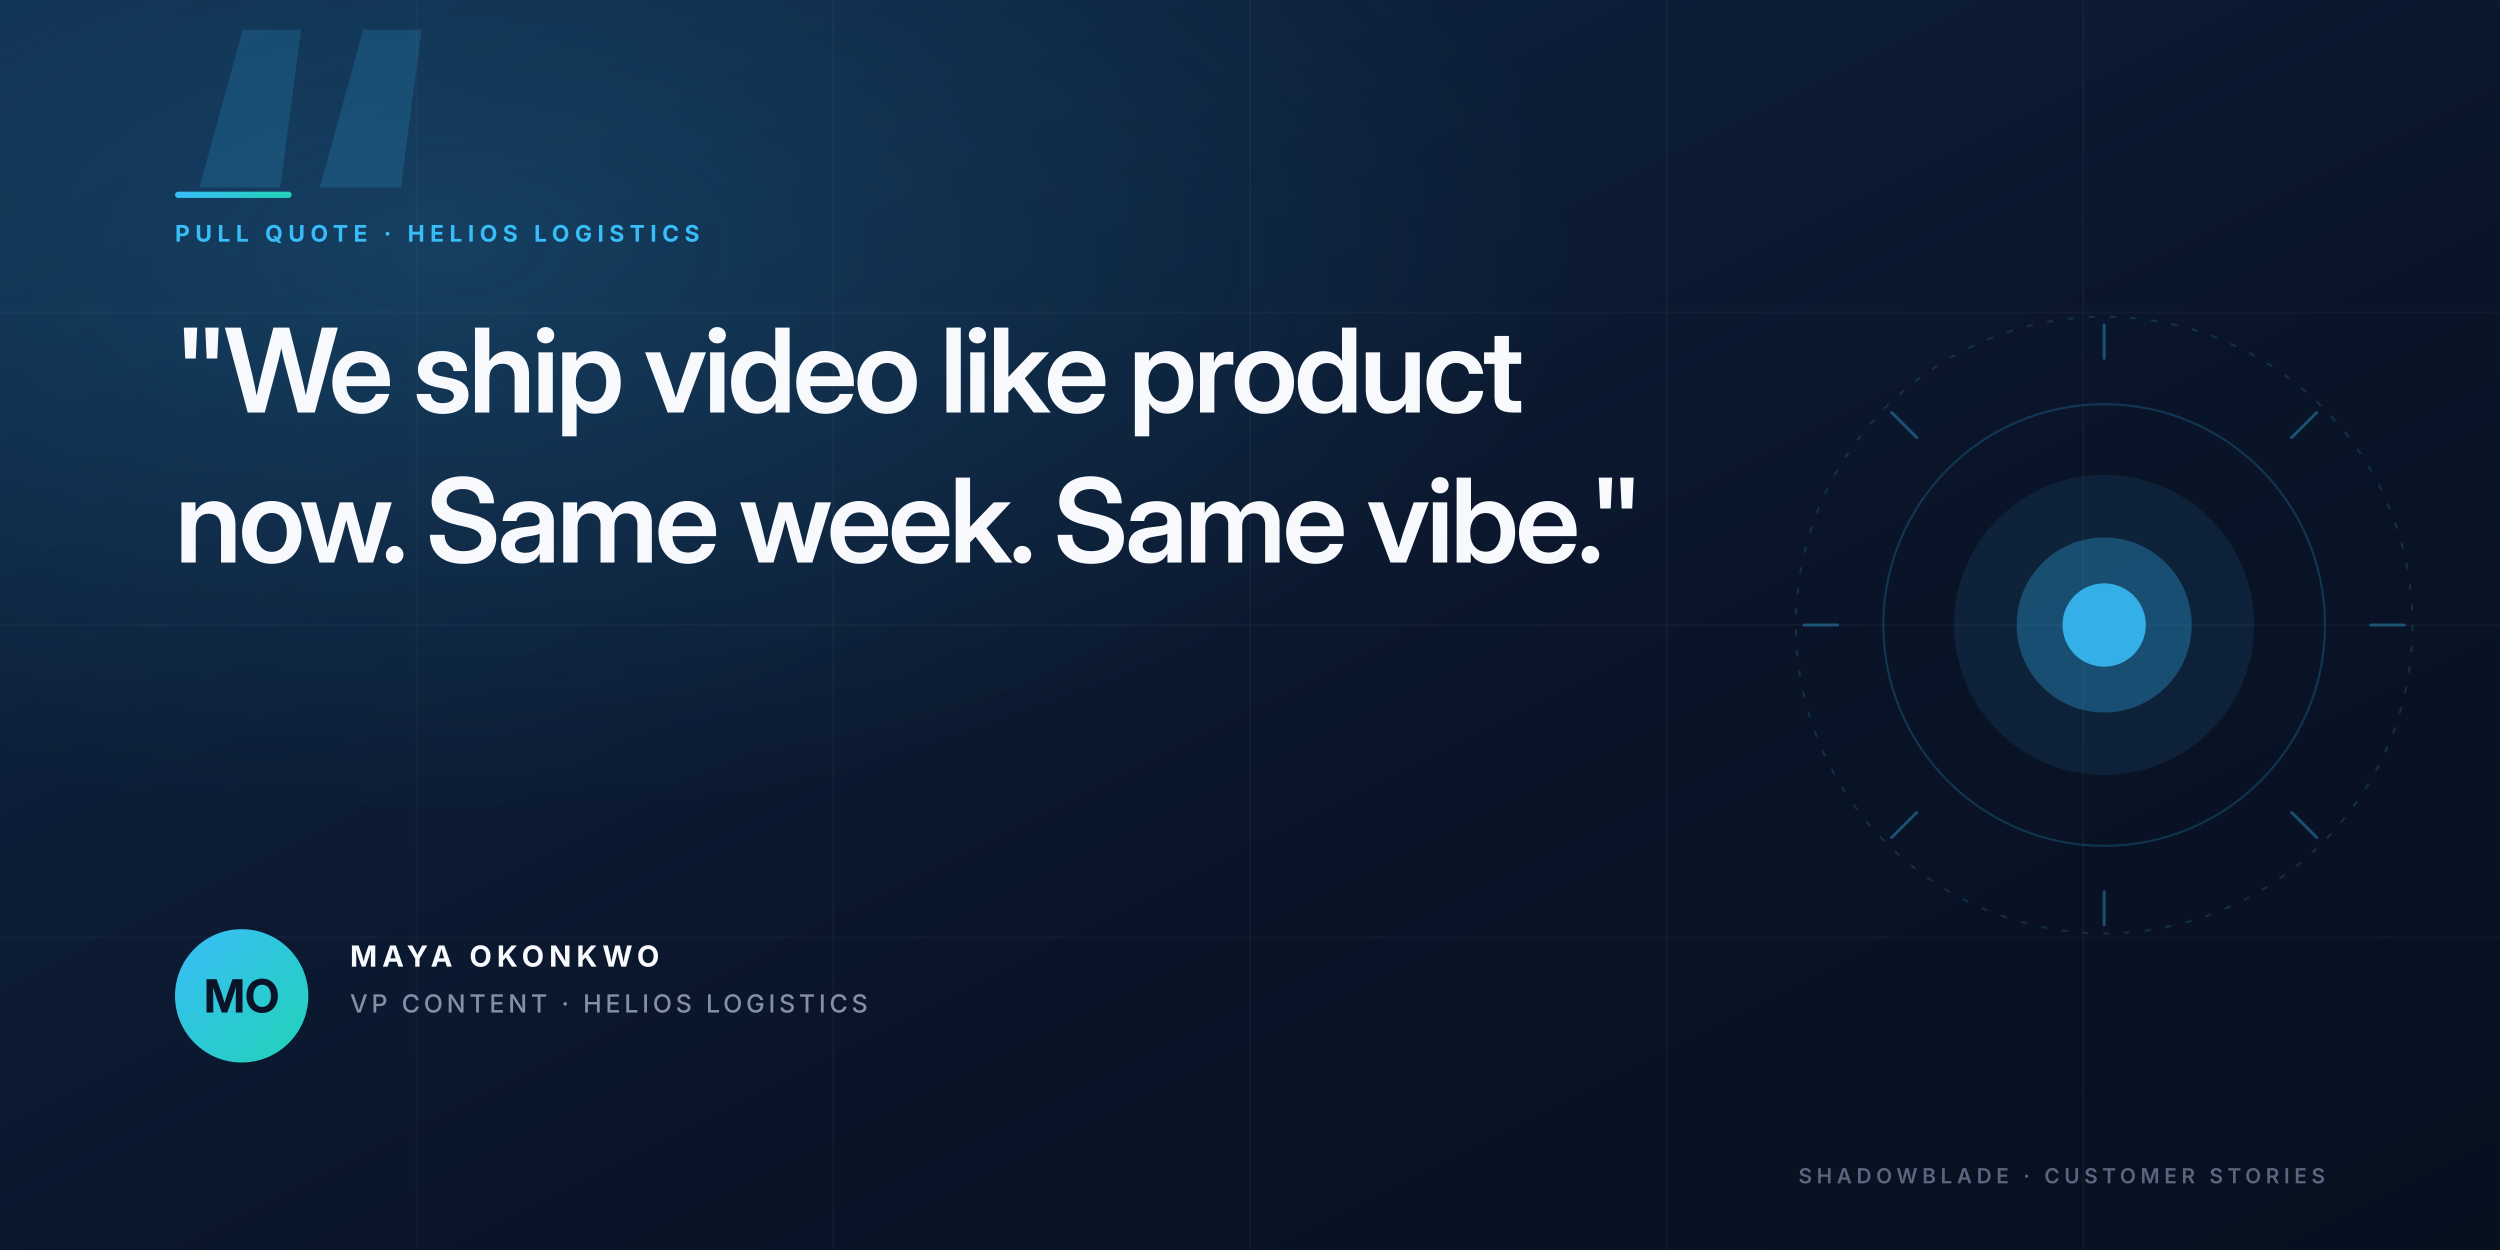
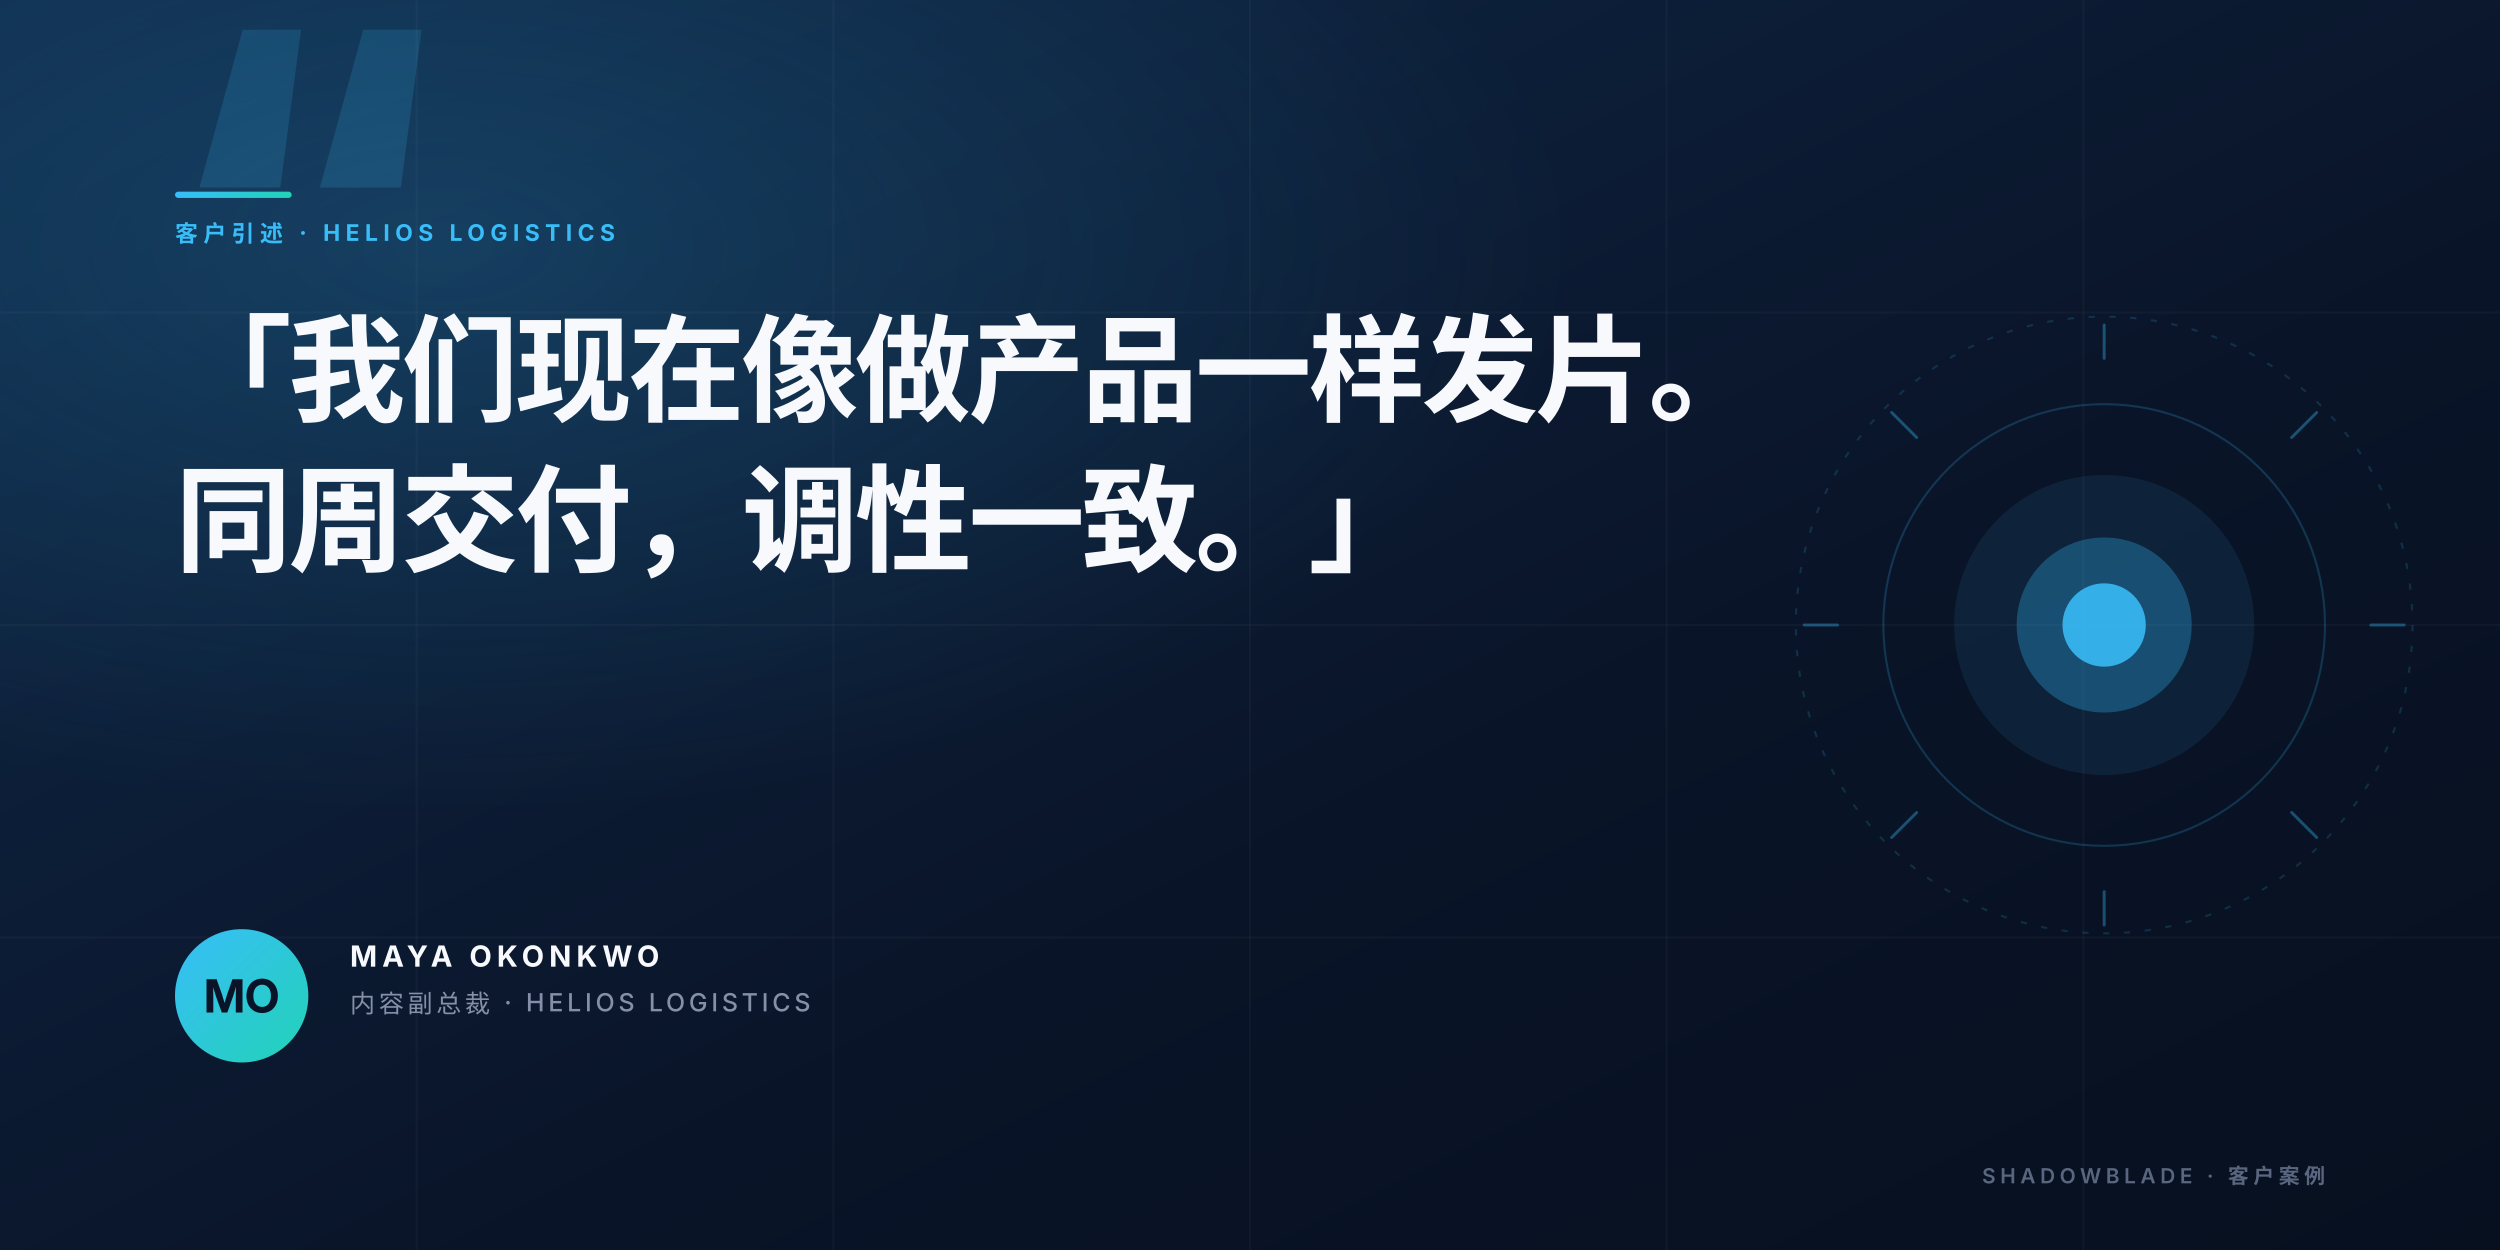
<svg xmlns="http://www.w3.org/2000/svg" viewBox="0 0 1200 600" width="1200" height="600" role="img" aria-label="Maya Okonkwo pull quote — We ship video like product now. Same week. Same vibe.">
  <defs>
    <linearGradient id="sb-helios-quote-bg" x1="0" y1="0" x2="1" y2="1">
      <stop offset="0%" stop-color="#0F2A4A" />
      <stop offset="60%" stop-color="#0A1428" />
      <stop offset="100%" stop-color="#06101F" />
    </linearGradient>
    <radialGradient id="sb-helios-quote-glow" cx="0.18" cy="0.20" r="0.45">
      <stop offset="0%" stop-color="#38BDF8" stop-opacity="0.18" />
      <stop offset="100%" stop-color="#38BDF8" stop-opacity="0" />
    </radialGradient>
    <linearGradient id="sb-helios-quote-rule" x1="0" y1="0" x2="1" y2="0">
      <stop offset="0%" stop-color="#38BDF8" />
      <stop offset="100%" stop-color="#22D3B7" />
    </linearGradient>
    <linearGradient id="sb-helios-quote-avatar" x1="0" y1="0" x2="1" y2="1">
      <stop offset="0%" stop-color="#38BDF8" />
      <stop offset="100%" stop-color="#22D3B7" />
    </linearGradient>
  </defs>
  <rect width="1200" height="600" fill="url(#sb-helios-quote-bg)" />
  <rect width="1200" height="600" fill="url(#sb-helios-quote-glow)" />
  <g stroke="rgba(255,255,255,0.03)" stroke-width="1">
    <path d="M0 150H1200M0 300H1200M0 450H1200" />
    <path d="M200 0V600M400 0V600M600 0V600M800 0V600M1000 0V600" />
  </g>
  <text x="86" y="218" font-family="Inter Display, Inter, sans-serif" font-size="280" font-weight="700" fill="#38BDF8" opacity="0.16">“</text>
  <rect x="84" y="92" width="56" height="3" rx="1.5" fill="url(#sb-helios-quote-rule)" />
  <g transform="translate(84 116)">
-     <text font-family="Inter, sans-serif" font-size="11" fill="#38BDF8" font-weight="700" letter-spacing="2.6">PULL QUOTE · HELIOS LOGISTICS</text>
+     <text font-family="Inter, sans-serif" font-size="11" fill="#38BDF8" font-weight="700" letter-spacing="2.6">客户引述 · HELIOS LOGISTICS</text>
  </g>
  <g transform="translate(84 198)" font-family="Inter Display, Inter, sans-serif" font-weight="600" fill="#F7F9FC">
    <text font-size="56" letter-spacing="-1.6">
-       <tspan x="0" y="0">"We ship video like product</tspan>
-       <tspan x="0" y="72">now. Same week. Same vibe."</tspan>
+       <tspan x="0" y="0">「我们现在像做产品一样发片。</tspan>
+       <tspan x="0" y="72">同周交付，调性一致。」</tspan>
    </text>
  </g>
  <g transform="translate(84 446)">
    <circle cx="32" cy="32" r="32" fill="url(#sb-helios-quote-avatar)" />
    <text x="32" y="40" text-anchor="middle" font-family="Inter Display, Inter, sans-serif" font-size="22" font-weight="700" fill="#0A1428">MO</text>
    <g transform="translate(84 18)" font-family="Inter, sans-serif">
      <text font-size="14" font-weight="700" fill="#F7F9FC" letter-spacing="2.4">MAYA OKONKWO</text>
-       <text y="22" font-size="12" font-weight="500" fill="#8590A8" letter-spacing="1.8">VP CONTENT · HELIOS LOGISTICS</text>
+       <text y="22" font-size="12" font-weight="500" fill="#8590A8" letter-spacing="1.8">内容副总裁 · HELIOS LOGISTICS</text>
    </g>
  </g>
  <g transform="translate(1010 300)" opacity="0.92">
    <circle r="148" fill="none" stroke="rgba(56,189,248,0.18)" stroke-width="1" stroke-dasharray="3 7" />
    <circle r="106" fill="none" stroke="rgba(56,189,248,0.22)" stroke-width="1" />
    <circle r="72" fill="rgba(56,189,248,0.10)" />
    <circle r="42" fill="rgba(56,189,248,0.32)" />
    <circle r="20" fill="#38BDF8" />
    <g stroke="rgba(56,189,248,0.4)" stroke-width="1.4" stroke-linecap="round">
      <line x1="0" y1="-128" x2="0" y2="-144" />
      <line x1="90" y1="-90" x2="102" y2="-102" />
      <line x1="128" y1="0" x2="144" y2="0" />
      <line x1="90" y1="90" x2="102" y2="102" />
      <line x1="0" y1="128" x2="0" y2="144" />
      <line x1="-90" y1="90" x2="-102" y2="102" />
      <line x1="-128" y1="0" x2="-144" y2="0" />
      <line x1="-90" y1="-90" x2="-102" y2="-102" />
    </g>
  </g>
  <g transform="translate(1116 568)" font-family="Inter, sans-serif" fill="#5A667F">
-     <text font-size="10" letter-spacing="2.2" font-weight="600" text-anchor="end">SHADOWBLADE · CUSTOMER STORIES</text>
+     <text font-size="10" letter-spacing="2.2" font-weight="600" text-anchor="end">SHADOWBLADE · 客户案例</text>
  </g>
</svg>
